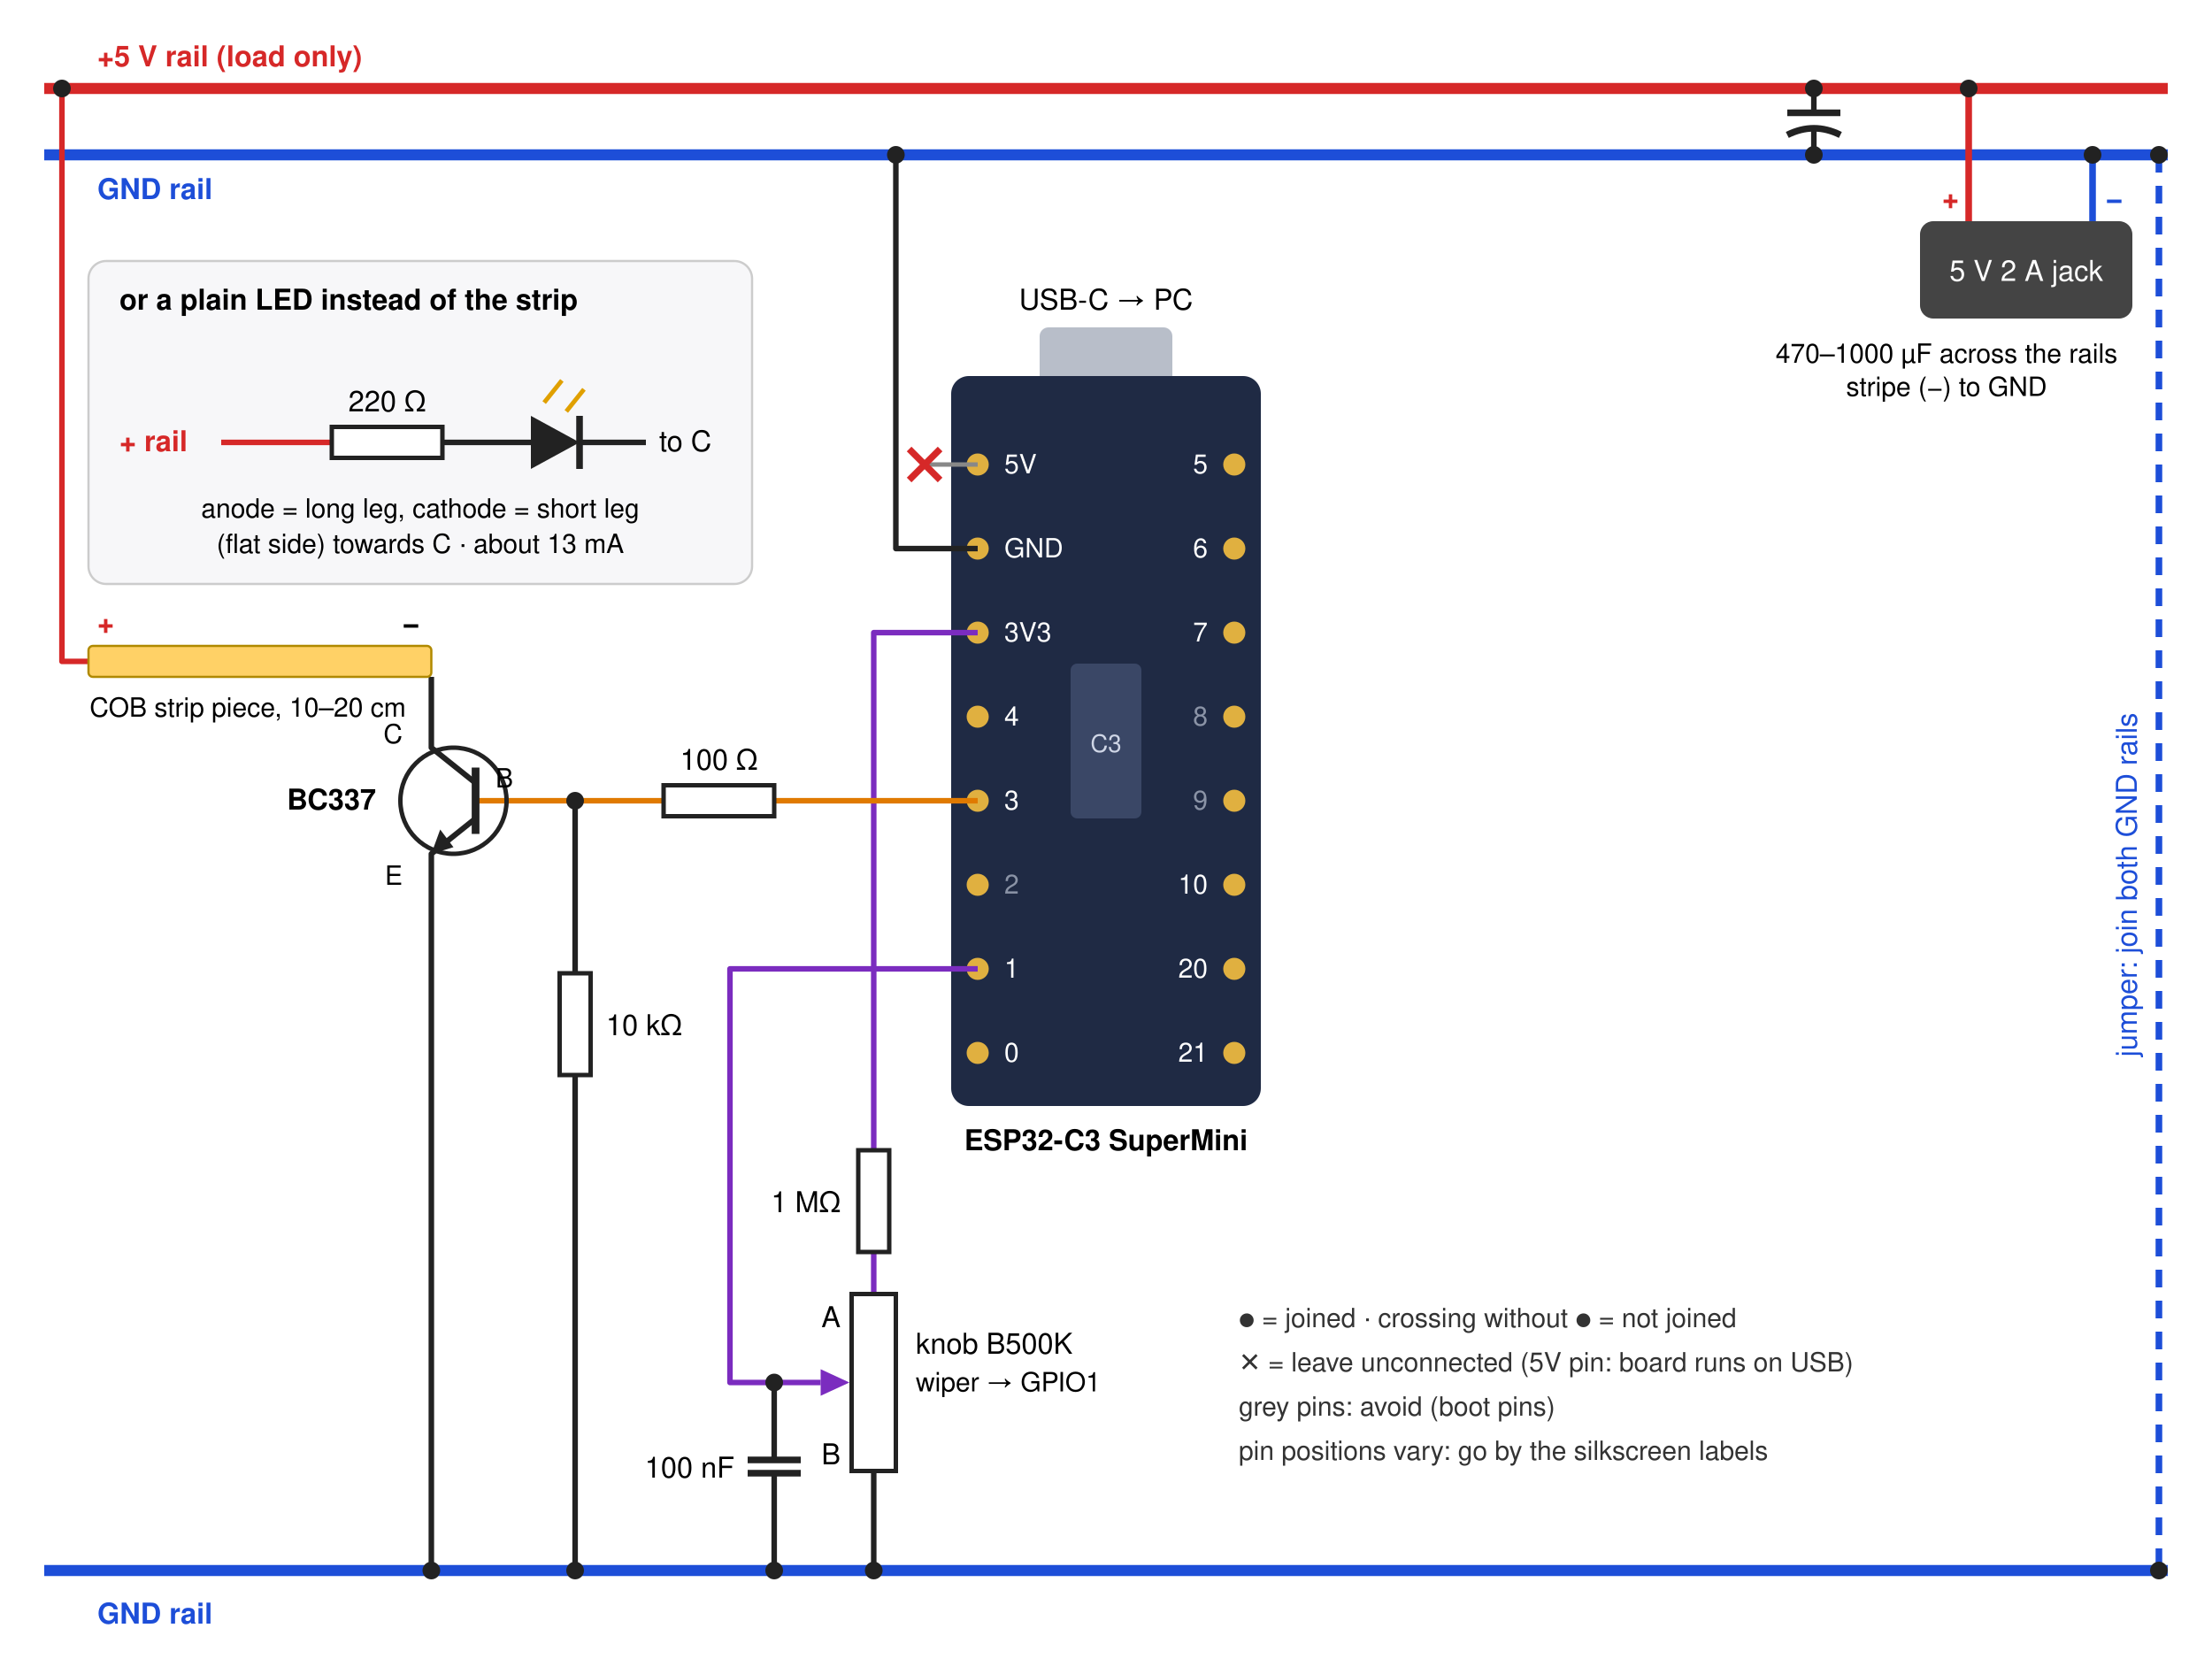
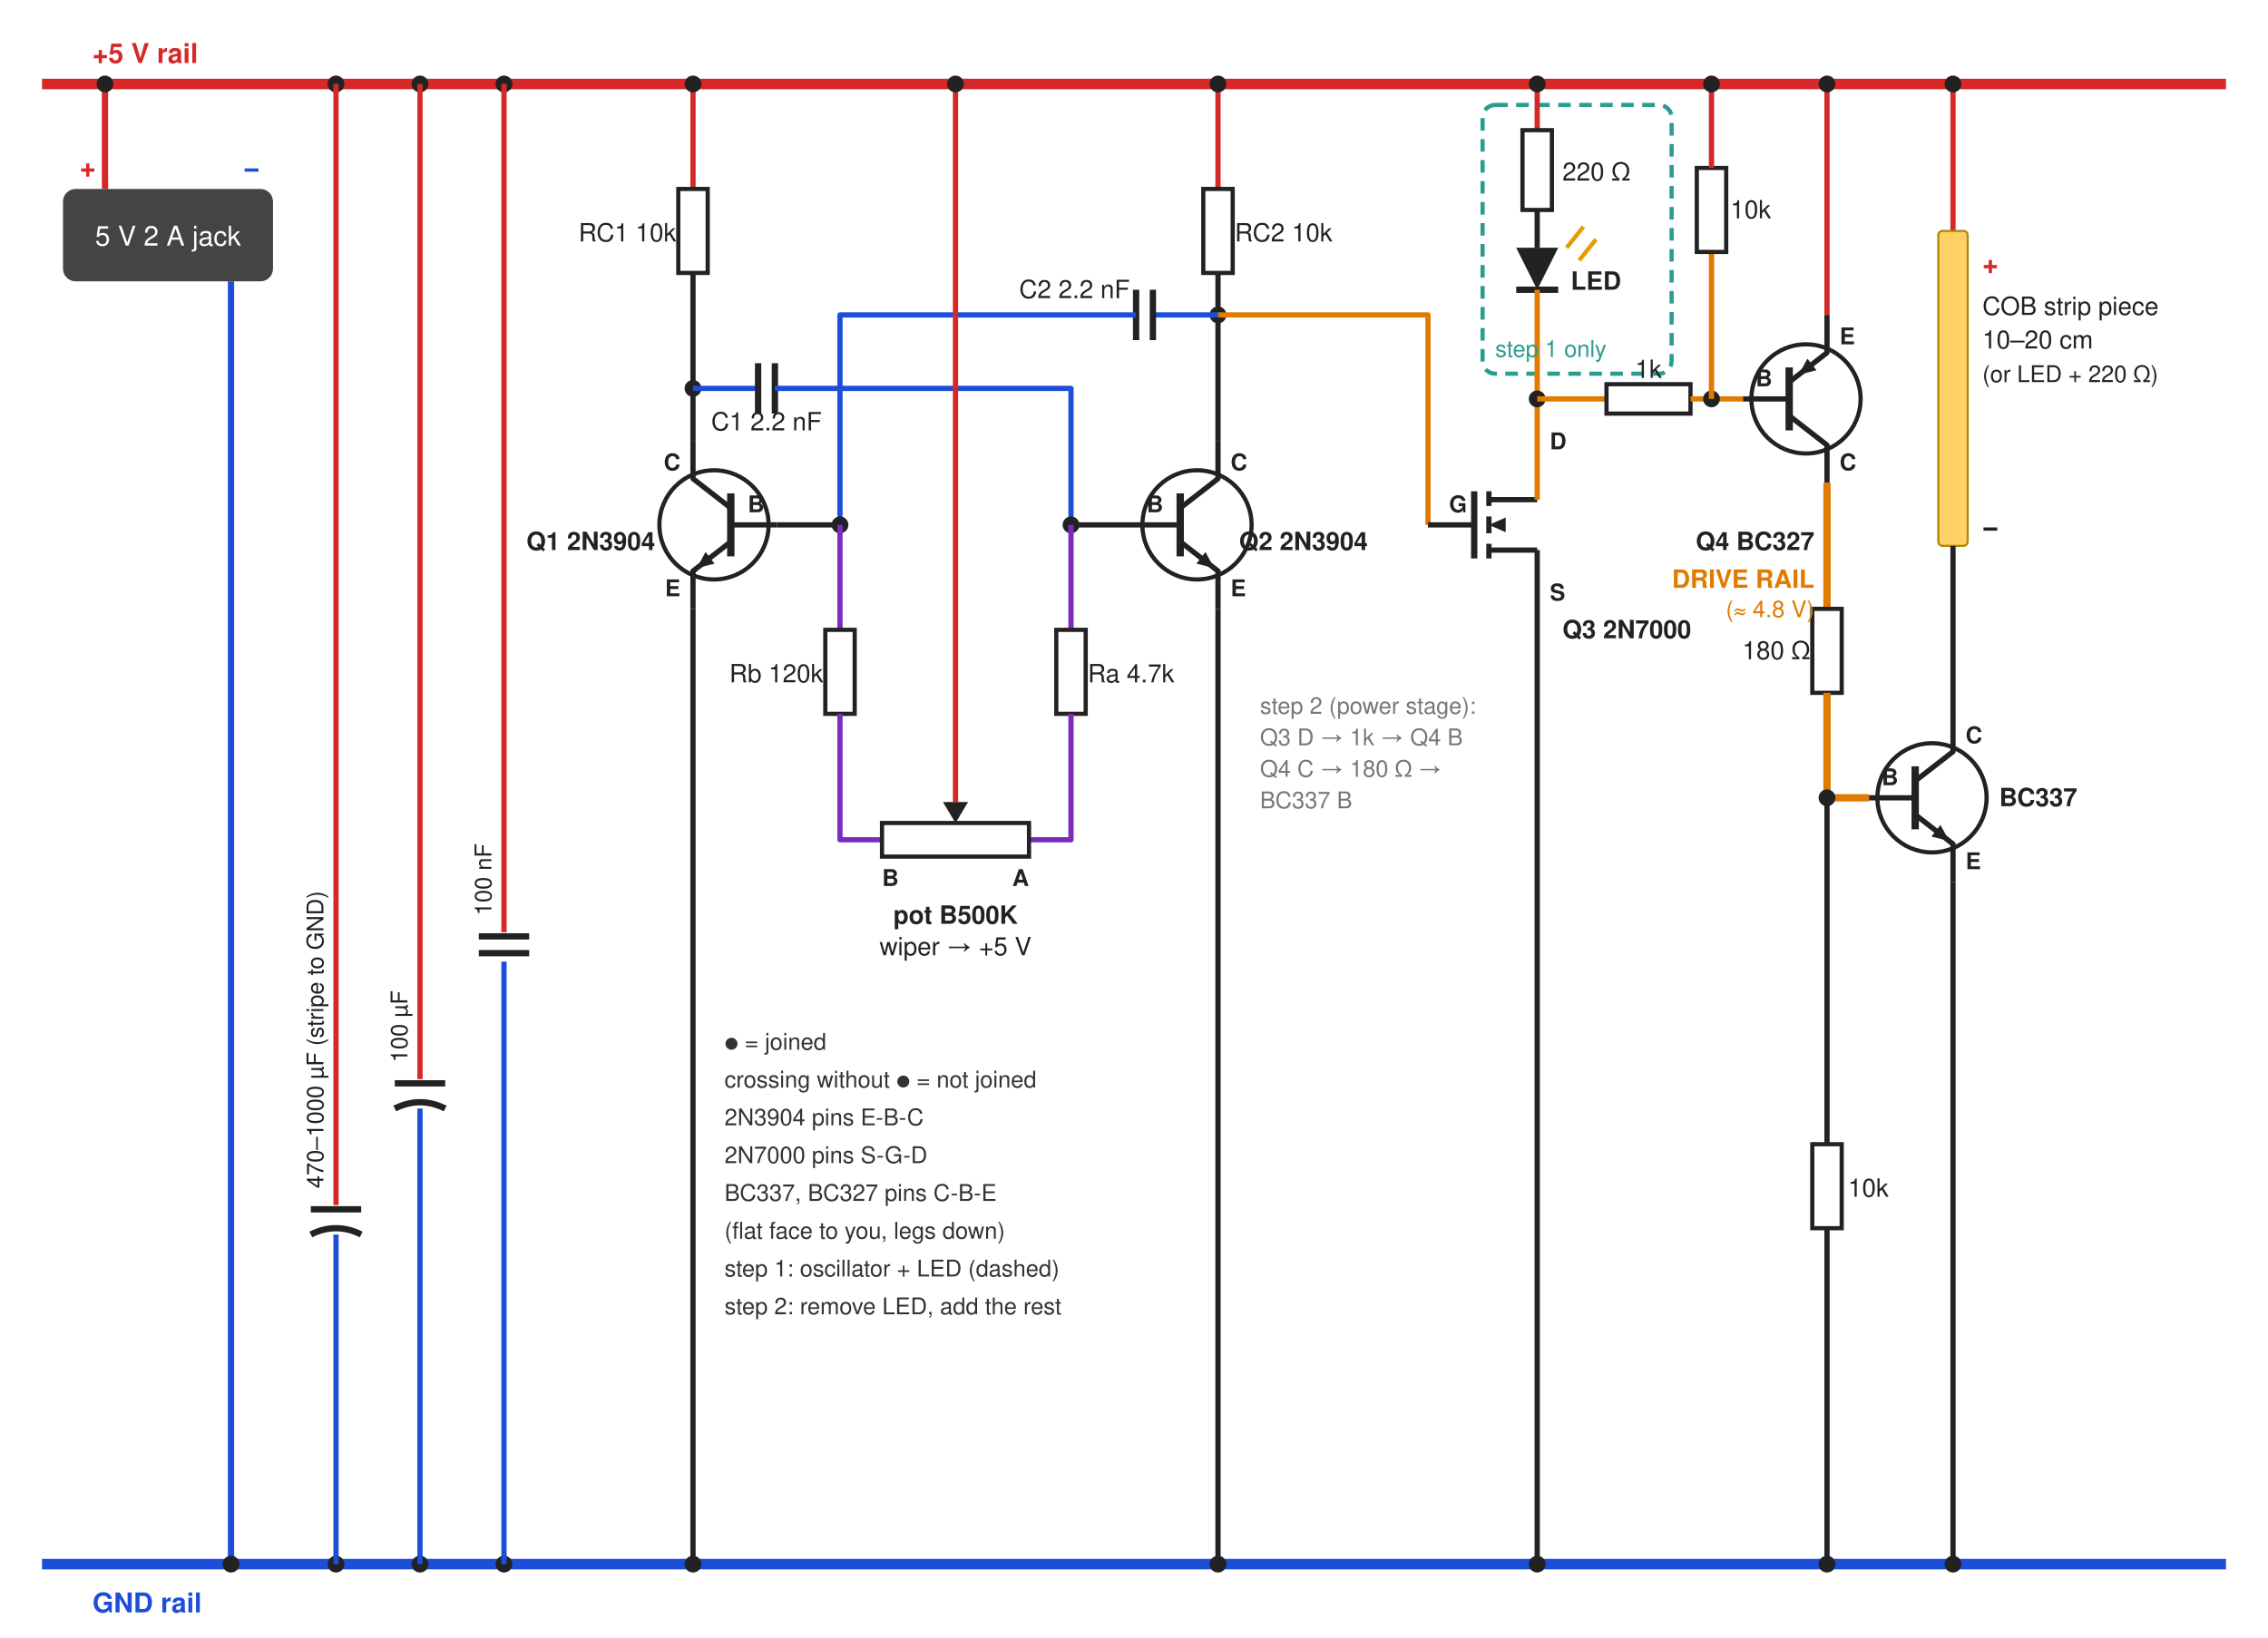
- <svg xmlns="http://www.w3.org/2000/svg" viewBox="0 0 1000 750" font-family="Segoe UI, Helvetica, Arial, sans-serif" font-size="13">
-   <rect width="1000" height="750" fill="#ffffff" />
-   <line x1="20" y1="40" x2="980" y2="40" stroke="#d62828" stroke-width="5" />
-   <line x1="20" y1="70" x2="980" y2="70" stroke="#1d4ed8" stroke-width="5" />
-   <line x1="20" y1="710" x2="980" y2="710" stroke="#1d4ed8" stroke-width="5" />
-   <path d="M976 70 V710" stroke="#1d4ed8" stroke-width="3" stroke-dasharray="8 6" fill="none" />
-   <text x="44" y="30" fill="#d62828" font-weight="bold">+5 V rail (load only)</text>
-   <text x="44" y="90" fill="#1d4ed8" font-weight="bold">GND rail</text>
-   <text x="44" y="734" fill="#1d4ed8" font-weight="bold">GND rail</text>
-   <text x="966" y="400" fill="#1d4ed8" text-anchor="middle" transform="rotate(-90 966 400)">jumper: join both GND rails</text>
-   <rect x="868" y="100" width="96" height="44" rx="6" fill="#444" />
-   <text x="916" y="127" fill="#fff" text-anchor="middle">5 V 2 A jack</text>
-   <line x1="890" y1="100" x2="890" y2="40" stroke="#d62828" stroke-width="3" />
-   <line x1="946" y1="100" x2="946" y2="70" stroke="#1d4ed8" stroke-width="3" />
-   <text x="878" y="94" fill="#d62828" font-weight="bold">+</text>
-   <text x="952" y="94" fill="#1d4ed8" font-weight="bold">−</text>
+ <svg xmlns="http://www.w3.org/2000/svg" viewBox="0 0 1080 780" font-family="Segoe UI, Helvetica, Arial, sans-serif" font-size="13">
+   <rect width="1080" height="780" fill="#ffffff" />
+   <defs>
+     <g id="gnd" stroke="#222" stroke-width="2.5">
+       <line x1="-10" y1="0" x2="10" y2="0" />
+       <line x1="-6" y1="4" x2="6" y2="4" />
+       <line x1="-2" y1="8" x2="2" y2="8" />
+     </g>
+   </defs>
+   <path d="M20 40 L1060 40" stroke="#d62828" stroke-width="5" fill="none" stroke-linejoin="round" />
+   <path d="M20 745 L1060 745" stroke="#1d4ed8" stroke-width="5" fill="none" stroke-linejoin="round" />
+   <text x="44" y="30" text-anchor="start" font-size="13" font-weight="bold" fill="#d62828">+5 V rail</text>
+   <text x="44" y="768" text-anchor="start" font-size="13" font-weight="bold" fill="#1d4ed8">GND rail</text>
+   <rect x="30" y="90" width="100" height="44" rx="6" fill="#444" />
+   <text x="80" y="117" text-anchor="middle" font-size="13" fill="#fff">5 V 2 A jack</text>
+   <path d="M50 90 L50 40" stroke="#d62828" stroke-width="3" fill="none" stroke-linejoin="round" />
+   <circle cx="50" cy="40" r="4" fill="#222" />
+   <path d="M110 134 L110 745" stroke="#1d4ed8" stroke-width="3" fill="none" stroke-linejoin="round" />
+   <circle cx="110" cy="745" r="4" fill="#222" />
+   <text x="38" y="84" text-anchor="start" font-size="13" font-weight="bold" fill="#d62828">+</text>
+   <text x="116" y="84" text-anchor="start" font-size="13" font-weight="bold" fill="#1d4ed8">−</text>
+   <circle cx="160" cy="40" r="4" fill="#222" />
+   <circle cx="160" cy="745" r="4" fill="#222" />
+   <path d="M160 40 L160 574" stroke="#d62828" stroke-width="2.5" fill="none" stroke-linejoin="round" />
+   <g stroke="#222" stroke-width="3" fill="none">
+     <line x1="148" y1="576" x2="172" y2="576" />
+     <path d="M148 588 Q160 582 172 588" />
+   </g>
+   <path d="M160 588 L160 745" stroke="#1d4ed8" stroke-width="2.5" fill="none" stroke-linejoin="round" />
+   <text x="154" y="566" text-anchor="start" font-size="11" fill="#222" transform="rotate(-90 154 566)">470–1000 µF (stripe to GND)</text>
+   <circle cx="200" cy="40" r="4" fill="#222" />
+   <circle cx="200" cy="745" r="4" fill="#222" />
+   <path d="M200 40 L200 514" stroke="#d62828" stroke-width="2.5" fill="none" stroke-linejoin="round" />
+   <g stroke="#222" stroke-width="3" fill="none">
+     <line x1="188" y1="516" x2="212" y2="516" />
+     <path d="M188 528 Q200 522 212 528" />
+   </g>
+   <path d="M200 528 L200 745" stroke="#1d4ed8" stroke-width="2.5" fill="none" stroke-linejoin="round" />
+   <text x="194" y="506" text-anchor="start" font-size="11" fill="#222" transform="rotate(-90 194 506)">100 µF</text>
+   <circle cx="240" cy="40" r="4" fill="#222" />
+   <circle cx="240" cy="745" r="4" fill="#222" />
+   <path d="M240 40 L240 444" stroke="#d62828" stroke-width="2.5" fill="none" stroke-linejoin="round" />
+   <g stroke="#222" stroke-width="3">
+     <line x1="228" y1="446" x2="252" y2="446" />
+     <line x1="228" y1="454" x2="252" y2="454" />
+   </g>
+   <path d="M240 458 L240 745" stroke="#1d4ed8" stroke-width="2.5" fill="none" stroke-linejoin="round" />
+   <text x="234" y="436" text-anchor="start" font-size="11" fill="#222" transform="rotate(-90 234 436)">100 nF</text>
+   <circle cx="340" cy="250" r="26" fill="none" stroke="#222" stroke-width="2" />
+   <g stroke="#222" stroke-width="2.5" fill="none" stroke-linejoin="round">
+     <line x1="370" y1="250" x2="348" y2="250" />
+     <path d="M348 242 L330 228 L330 210" />
+     <path d="M348 258 L330 272 L330 290" />
+   </g>
+   <line x1="348" y1="235" x2="348" y2="265" stroke="#222" stroke-width="3.5" />
+   <polygon points="331.8,270.6 335.966,262.926 340.264,268.451" fill="#222" />
+   <text x="324" y="224" text-anchor="end" font-size="11" font-weight="bold" fill="#222">C</text>
+   <text x="324" y="284" text-anchor="end" font-size="11" font-weight="bold" fill="#222">E</text>
+   <text x="364" y="244" text-anchor="end" font-size="11" font-weight="bold" fill="#222">B</text>
+   <circle cx="570" cy="250" r="26" fill="none" stroke="#222" stroke-width="2" />
+   <g stroke="#222" stroke-width="2.5" fill="none" stroke-linejoin="round">
+     <line x1="540" y1="250" x2="562" y2="250" />
+     <path d="M562 242 L580 228 L580 210" />
+     <path d="M562 258 L580 272 L580 290" />
+   </g>
+   <line x1="562" y1="235" x2="562" y2="265" stroke="#222" stroke-width="3.5" />
+   <polygon points="578.2,270.6 569.736,268.451 574.034,262.926" fill="#222" />
+   <text x="586" y="224" text-anchor="start" font-size="11" font-weight="bold" fill="#222">C</text>
+   <text x="586" y="284" text-anchor="start" font-size="11" font-weight="bold" fill="#222">E</text>
+   <text x="546" y="244" text-anchor="start" font-size="11" font-weight="bold" fill="#222">B</text>
+   <text x="312" y="262" text-anchor="end" font-size="12" font-weight="bold" fill="#222">Q1 2N3904</text>
+   <text x="590" y="262" text-anchor="start" font-size="12" font-weight="bold" fill="#222">Q2 2N3904</text>
+   <path d="M330 40 L330 90" stroke="#d62828" stroke-width="2.5" fill="none" stroke-linejoin="round" />
+   <rect x="323" y="90" width="14" height="40" fill="#fff" stroke="#222" stroke-width="2" />
+   <path d="M330 130 L330 210" stroke="#222" stroke-width="2.5" fill="none" stroke-linejoin="round" />
+   <circle cx="330" cy="40" r="4" fill="#222" />
+   <text x="322" y="115" text-anchor="end" font-size="12" fill="#222">RC1 10k</text>
+   <path d="M580 40 L580 90" stroke="#d62828" stroke-width="2.5" fill="none" stroke-linejoin="round" />
+   <rect x="573" y="90" width="14" height="40" fill="#fff" stroke="#222" stroke-width="2" />
+   <path d="M580 130 L580 210" stroke="#222" stroke-width="2.5" fill="none" stroke-linejoin="round" />
+   <circle cx="580" cy="40" r="4" fill="#222" />
+   <text x="588" y="115" text-anchor="start" font-size="12" fill="#222">RC2 10k</text>
+   <circle cx="330" cy="185" r="4" fill="#222" />
+   <circle cx="580" cy="150" r="4" fill="#222" />
+   <path d="M330 185 L361 185" stroke="#1d4ed8" stroke-width="2.5" fill="none" stroke-linejoin="round" />
+   <g stroke="#222" stroke-width="3">
+     <line x1="361" y1="173" x2="361" y2="197" />
+     <line x1="369" y1="173" x2="369" y2="197" />
+   </g>
+   <path d="M369 185 L510 185 L510 250" stroke="#1d4ed8" stroke-width="2.5" fill="none" stroke-linejoin="round" />
+   <text x="365" y="205" text-anchor="middle" font-size="12" fill="#222">C1 2.2 nF</text>
+   <path d="M580 150 L549 150" stroke="#1d4ed8" stroke-width="2.5" fill="none" stroke-linejoin="round" />
+   <g stroke="#222" stroke-width="3">
+     <line x1="541" y1="138" x2="541" y2="162" />
+     <line x1="549" y1="138" x2="549" y2="162" />
+   </g>
+   <path d="M541 150 L400 150 L400 250" stroke="#1d4ed8" stroke-width="2.5" fill="none" stroke-linejoin="round" />
+   <text x="538" y="142" text-anchor="end" font-size="12" fill="#222">C2 2.2 nF</text>
+   <path d="M370 250 L400 250" stroke="#222" stroke-width="2.5" fill="none" stroke-linejoin="round" />
+   <path d="M510 250 L540 250" stroke="#222" stroke-width="2.5" fill="none" stroke-linejoin="round" />
+   <circle cx="400" cy="250" r="4" fill="#222" />
+   <circle cx="510" cy="250" r="4" fill="#222" />
+   <path d="M330 290 L330 745" stroke="#222" stroke-width="2.5" fill="none" stroke-linejoin="round" />
+   <circle cx="330" cy="745" r="4" fill="#222" />
+   <path d="M580 290 L580 745" stroke="#222" stroke-width="2.5" fill="none" stroke-linejoin="round" />
+   <circle cx="580" cy="745" r="4" fill="#222" />
+   <path d="M400 250 L400 300" stroke="#7b2cbf" stroke-width="2.5" fill="none" stroke-linejoin="round" />
+   <rect x="393" y="300" width="14" height="40" fill="#fff" stroke="#222" stroke-width="2" />
+   <path d="M400 340 L400 400 L420 400" stroke="#7b2cbf" stroke-width="2.5" fill="none" stroke-linejoin="round" />
+   <text x="392" y="325" text-anchor="end" font-size="12" fill="#222">Rb 120k</text>
+   <path d="M510 250 L510 300" stroke="#7b2cbf" stroke-width="2.5" fill="none" stroke-linejoin="round" />
+   <rect x="503" y="300" width="14" height="40" fill="#fff" stroke="#222" stroke-width="2" />
+   <path d="M510 340 L510 400 L490 400" stroke="#7b2cbf" stroke-width="2.5" fill="none" stroke-linejoin="round" />
+   <text x="518" y="325" text-anchor="start" font-size="12" fill="#222">Ra 4.7k</text>
+   <rect x="420" y="392" width="70" height="16" fill="#fff" stroke="#222" stroke-width="2" />
+   <polygon points="455,392 449,382 461,382" fill="#222" />
+   <path d="M455 382 L455 40" stroke="#d62828" stroke-width="2.5" fill="none" stroke-linejoin="round" />
+   <circle cx="455" cy="40" r="4" fill="#222" />
+   <text x="424" y="422" text-anchor="middle" font-size="11" font-weight="bold" fill="#222">B</text>
+   <text x="486" y="422" text-anchor="middle" font-size="11" font-weight="bold" fill="#222">A</text>
+   <text x="455" y="440" text-anchor="middle" font-size="12" font-weight="bold" fill="#222">pot B500K</text>
+   <text x="455" y="455" text-anchor="middle" font-size="12" fill="#222">wiper → +5 V</text>
+   <path d="M580 150 L680 150 L680 250" stroke="#e07a00" stroke-width="2.5" fill="none" stroke-linejoin="round" />
  <g stroke="#222" stroke-width="2.5" fill="none">
-     <line x1="820" y1="40" x2="820" y2="51" />
-     <line x1="808" y1="51" x2="832" y2="51" stroke-width="3" />
-     <path d="M808 61 Q820 55 832 61" stroke-width="3" />
-     <line x1="820" y1="58" x2="820" y2="70" />
-   </g>
-   <text x="880" y="164" text-anchor="middle" font-size="12">470–1000 µF across the rails</text>
-   <text x="880" y="179" text-anchor="middle" font-size="12">stripe (−) to GND</text>
-   <rect x="470" y="148" width="60" height="28" rx="4" fill="#b8bec9" />
-   <text x="500" y="140" text-anchor="middle">USB-C → PC</text>
-   <rect x="430" y="170" width="140" height="330" rx="8" fill="#1f2a44" />
-   <rect x="484" y="300" width="32" height="70" rx="3" fill="#3a4766" />
-   <text x="500" y="340" fill="#cfd6e6" font-size="11" text-anchor="middle">C3</text>
-   <text x="500" y="520" text-anchor="middle" font-weight="bold">ESP32-C3 SuperMini</text>
-   <g fill="#e0b040">
-     <circle cx="442" cy="210" r="5" />
-     <circle cx="442" cy="248" r="5" />
-     <circle cx="442" cy="286" r="5" />
-     <circle cx="442" cy="324" r="5" />
-     <circle cx="442" cy="362" r="5" />
-     <circle cx="442" cy="400" r="5" />
-     <circle cx="442" cy="438" r="5" />
-     <circle cx="442" cy="476" r="5" />
-     <circle cx="558" cy="210" r="5" />
-     <circle cx="558" cy="248" r="5" />
-     <circle cx="558" cy="286" r="5" />
-     <circle cx="558" cy="324" r="5" />
-     <circle cx="558" cy="362" r="5" />
-     <circle cx="558" cy="400" r="5" />
-     <circle cx="558" cy="438" r="5" />
-     <circle cx="558" cy="476" r="5" />
-   </g>
-   <g fill="#ffffff" font-size="12">
-     <text x="454" y="214">5V</text>
-     <text x="454" y="252">GND</text>
-     <text x="454" y="290">3V3</text>
-     <text x="454" y="328">4</text>
-     <text x="454" y="366">3</text>
-     <text x="454" y="404" fill="#8a93a6">2</text>
-     <text x="454" y="442">1</text>
-     <text x="454" y="480">0</text>
-   </g>
-   <g fill="#ffffff" font-size="12" text-anchor="end">
-     <text x="546" y="214">5</text>
-     <text x="546" y="252">6</text>
-     <text x="546" y="290">7</text>
-     <text x="546" y="328" fill="#8a93a6">8</text>
-     <text x="546" y="366" fill="#8a93a6">9</text>
-     <text x="546" y="404">10</text>
-     <text x="546" y="442">20</text>
-     <text x="546" y="480">21</text>
-   </g>
-   <line x1="442" y1="210" x2="418" y2="210" stroke="#888" stroke-width="2" />
-   <g stroke="#d62828" stroke-width="3">
-     <line x1="411" y1="203" x2="425" y2="217" />
-     <line x1="411" y1="217" x2="425" y2="203" />
-   </g>
-   <g fill="none" stroke-width="2.5" stroke-linejoin="round">
-     <path d="M442 248 H405 V70" stroke="#222" />
-     <path d="M442 286 H395 V520" stroke="#7b2cbf" />
-     <path d="M395 566 V585" stroke="#7b2cbf" />
-     <path d="M395 665 V710" stroke="#222" />
-     <path d="M442 438 H330 V625 H371" stroke="#7b2cbf" />
-     <path d="M350 625 V660 M350 666 V710" stroke="#222" />
-     <path d="M442 362 H350 M300 362 H215" stroke="#e07a00" />
-     <path d="M260 362 V440 M260 486 V710" stroke="#222" />
-     <path d="M215 354 L195 338 V306" stroke="#222" />
-     <path d="M215 370 L195 386 V710" stroke="#222" />
-     <path d="M40 299 H28 V40" stroke="#d62828" />
-   </g>
-   <rect x="388" y="520" width="14" height="46" fill="#fff" stroke="#222" stroke-width="2" />
-   <text x="380" y="548" text-anchor="end">1 MΩ</text>
-   <rect x="385" y="585" width="20" height="80" fill="#fff" stroke="#222" stroke-width="2" />
-   <polygon points="371,619 384,625 371,631" fill="#7b2cbf" />
-   <text x="380" y="600" text-anchor="end">A</text>
-   <text x="380" y="662" text-anchor="end">B</text>
-   <text x="414" y="612">knob B500K</text>
-   <text x="414" y="629" font-size="12">wiper → GPIO1</text>
-   <g stroke="#222" stroke-width="3">
-     <line x1="338" y1="660" x2="362" y2="660" />
-     <line x1="338" y1="666" x2="362" y2="666" />
-   </g>
-   <text x="332" y="668" text-anchor="end">100 nF</text>
-   <rect x="300" y="355" width="50" height="14" fill="#fff" stroke="#222" stroke-width="2" />
-   <text x="325" y="348" text-anchor="middle">100 Ω</text>
-   <circle cx="205" cy="362" r="24" fill="none" stroke="#222" stroke-width="2" />
-   <line x1="215" y1="347" x2="215" y2="377" stroke="#222" stroke-width="3.5" />
-   <polygon points="195,386 199,375 205,383" fill="#222" />
-   <text x="182" y="336" text-anchor="end" font-size="12">C</text>
-   <text x="224" y="356" font-size="12">B</text>
-   <text x="182" y="400" text-anchor="end" font-size="12">E</text>
-   <text x="170" y="366" text-anchor="end" font-weight="bold">BC337</text>
-   <rect x="253" y="440" width="14" height="46" fill="#fff" stroke="#222" stroke-width="2" />
-   <text x="274" y="468">10 kΩ</text>
-   <rect x="40" y="292" width="155" height="14" rx="2" fill="#ffd166" stroke="#b08900" />
-   <text x="44" y="286" fill="#d62828" font-weight="bold">+</text>
-   <text x="182" y="286" font-weight="bold">−</text>
-   <text x="112" y="324" text-anchor="middle" font-size="12">COB strip piece, 10–20 cm</text>
-   <rect x="40" y="118" width="300" height="146" rx="8" fill="#f7f7f9" stroke="#ccc" />
-   <text x="54" y="140" font-weight="bold">or a plain LED instead of the strip</text>
-   <text x="54" y="204" fill="#d62828" font-weight="bold">+ rail</text>
-   <g fill="none" stroke-width="2.5">
-     <path d="M100 200 H150" stroke="#d62828" />
-     <path d="M200 200 H240 M262 200 H292" stroke="#222" />
-     <line x1="262" y1="188" x2="262" y2="212" stroke="#222" stroke-width="3" />
-     <path d="M246 182 L254 172 M256 186 L264 176" stroke="#e0a000" stroke-width="2" />
-   </g>
-   <rect x="150" y="193" width="50" height="14" fill="#fff" stroke="#222" stroke-width="2" />
-   <text x="175" y="186" text-anchor="middle">220 Ω</text>
-   <polygon points="240,188 240,212 262,200" fill="#222" />
-   <text x="298" y="204">to C</text>
-   <text x="190" y="234" text-anchor="middle" font-size="12">anode = long leg, cathode = short leg</text>
-   <text x="190" y="250" text-anchor="middle" font-size="12">(flat side) towards C · about 13 mA</text>
-   <g fill="#222">
-     <circle cx="405" cy="70" r="4" />
-     <circle cx="28" cy="40" r="4" />
-     <circle cx="890" cy="40" r="4" />
-     <circle cx="946" cy="70" r="4" />
-     <circle cx="820" cy="40" r="4" />
-     <circle cx="820" cy="70" r="4" />
-     <circle cx="260" cy="362" r="4" />
-     <circle cx="350" cy="625" r="4" />
-     <circle cx="395" cy="710" r="4" />
-     <circle cx="350" cy="710" r="4" />
-     <circle cx="260" cy="710" r="4" />
-     <circle cx="195" cy="710" r="4" />
-     <circle cx="976" cy="70" r="4" />
-     <circle cx="976" cy="710" r="4" />
-   </g>
-   <g font-size="12" fill="#333">
-     <text x="560" y="600">● = joined · crossing without ● = not joined</text>
-     <text x="560" y="620">✕ = leave unconnected (5V pin: board runs on USB)</text>
-     <text x="560" y="640">grey pins: avoid (boot pins)</text>
-     <text x="560" y="660">pin positions vary: go by the silkscreen labels</text>
-   </g>
+     <line x1="702" y1="234" x2="702" y2="266" stroke-width="3" />
+     <line x1="709" y1="234" x2="709" y2="241" />
+     <line x1="709" y1="246" x2="709" y2="254" />
+     <line x1="709" y1="259" x2="709" y2="266" />
+   </g>
+   <polygon points="709,250 717,246.5 717,253.5" fill="#222" />
+   <path d="M680 250 L702 250" stroke="#222" stroke-width="2.5" fill="none" stroke-linejoin="round" />
+   <path d="M709 238 L732 238" stroke="#222" stroke-width="2.5" fill="none" stroke-linejoin="round" />
+   <path d="M709 262 L732 262" stroke="#222" stroke-width="2.5" fill="none" stroke-linejoin="round" />
+   <text x="690" y="244" text-anchor="start" font-size="11" font-weight="bold" fill="#222">G</text>
+   <text x="738" y="214" text-anchor="start" font-size="11" font-weight="bold" fill="#222">D</text>
+   <text x="738" y="286" text-anchor="start" font-size="11" font-weight="bold" fill="#222">S</text>
+   <text x="744" y="304" text-anchor="start" font-size="12" font-weight="bold" fill="#222">Q3 2N7000</text>
+   <path d="M732 262 L732 745" stroke="#222" stroke-width="2.5" fill="none" stroke-linejoin="round" />
+   <circle cx="732" cy="745" r="4" fill="#222" />
+   <path d="M732 238 L732 190" stroke="#e07a00" stroke-width="2.5" fill="none" stroke-linejoin="round" />
+   <rect x="706" y="50" width="90" height="128" rx="6" fill="none" stroke="#2a9d8f" stroke-width="2" stroke-dasharray="6 4" />
+   <path d="M732 40 L732 62" stroke="#d62828" stroke-width="2.5" fill="none" stroke-linejoin="round" />
+   <circle cx="732" cy="40" r="4" fill="#222" />
+   <rect x="725" y="62" width="14" height="38" fill="#fff" stroke="#222" stroke-width="2" />
+   <path d="M732 100 L732 118" stroke="#222" stroke-width="2.5" fill="none" stroke-linejoin="round" />
+   <polygon points="722,118 742,118 732,138" fill="#222" />
+   <line x1="722" y1="138" x2="742" y2="138" stroke="#222" stroke-width="3" />
+   <path d="M746 118 L754 108 M752 124 L760 114" stroke="#e0a000" stroke-width="2" />
+   <path d="M732 138 L732 190" stroke="#e07a00" stroke-width="2.5" fill="none" stroke-linejoin="round" />
+   <text x="744" y="86" text-anchor="start" font-size="12" fill="#222">220 Ω</text>
+   <text x="748" y="138" text-anchor="start" font-size="12" font-weight="bold" fill="#222">LED</text>
+   <text x="712" y="170" text-anchor="start" font-size="11" fill="#2a9d8f">step 1 only</text>
+   <circle cx="732" cy="190" r="4" fill="#222" />
+   <path d="M732 190 L765 190" stroke="#e07a00" stroke-width="2.5" fill="none" stroke-linejoin="round" />
+   <rect x="765" y="183" width="40" height="14" fill="#fff" stroke="#222" stroke-width="2" />
+   <text x="785" y="180" text-anchor="middle" font-size="12" fill="#222">1k</text>
+   <path d="M805 190 L830 190" stroke="#e07a00" stroke-width="2.5" fill="none" stroke-linejoin="round" />
+   <circle cx="815" cy="190" r="4" fill="#222" />
+   <path d="M815 190 L815 120" stroke="#e07a00" stroke-width="2.5" fill="none" stroke-linejoin="round" />
+   <rect x="808" y="80" width="14" height="40" fill="#fff" stroke="#222" stroke-width="2" />
+   <path d="M815 80 L815 40" stroke="#d62828" stroke-width="2.5" fill="none" stroke-linejoin="round" />
+   <circle cx="815" cy="40" r="4" fill="#222" />
+   <text x="824" y="104" text-anchor="start" font-size="12" fill="#222">10k</text>
+   <circle cx="860" cy="190" r="26" fill="none" stroke="#222" stroke-width="2" />
+   <g stroke="#222" stroke-width="2.5" fill="none" stroke-linejoin="round">
+     <line x1="830" y1="190" x2="852" y2="190" />
+     <path d="M852 182 L870 168 L870 150" />
+     <path d="M852 198 L870 212 L870 230" />
+   </g>
+   <line x1="852" y1="175" x2="852" y2="205" stroke="#222" stroke-width="3.5" />
+   <polygon points="856.5,178.5 860.666,170.826 864.964,176.351" fill="#222" />
+   <text x="876" y="164" text-anchor="start" font-size="11" font-weight="bold" fill="#222">E</text>
+   <text x="876" y="224" text-anchor="start" font-size="11" font-weight="bold" fill="#222">C</text>
+   <text x="836" y="184" text-anchor="start" font-size="11" font-weight="bold" fill="#222">B</text>
+   <text x="864" y="262" text-anchor="end" font-size="12" font-weight="bold" fill="#222">Q4 BC327</text>
+   <path d="M870 150 L870 40" stroke="#d62828" stroke-width="2.5" fill="none" stroke-linejoin="round" />
+   <circle cx="870" cy="40" r="4" fill="#222" />
+   <path d="M870 230 L870 290" stroke="#e07a00" stroke-width="3.5" fill="none" stroke-linejoin="round" />
+   <rect x="863" y="290" width="14" height="40" fill="#fff" stroke="#222" stroke-width="2" />
+   <path d="M870 330 L870 380 L890 380" stroke="#e07a00" stroke-width="3.5" fill="none" stroke-linejoin="round" />
+   <text x="864" y="280" text-anchor="end" font-size="12" font-weight="bold" fill="#e07a00">DRIVE RAIL</text>
+   <text x="864" y="294" text-anchor="end" font-size="11" fill="#e07a00">(≈ 4.8 V)</text>
+   <text x="862" y="314" text-anchor="end" font-size="12" fill="#222">180 Ω</text>
+   <circle cx="870" cy="380" r="4" fill="#222" />
+   <path d="M870 380 L870 545" stroke="#222" stroke-width="2.5" fill="none" stroke-linejoin="round" />
+   <rect x="863" y="545" width="14" height="40" fill="#fff" stroke="#222" stroke-width="2" />
+   <path d="M870 585 L870 745" stroke="#222" stroke-width="2.5" fill="none" stroke-linejoin="round" />
+   <circle cx="870" cy="745" r="4" fill="#222" />
+   <text x="880" y="570" text-anchor="start" font-size="12" fill="#222">10k</text>
+   <circle cx="920" cy="380" r="26" fill="none" stroke="#222" stroke-width="2" />
+   <g stroke="#222" stroke-width="2.5" fill="none" stroke-linejoin="round">
+     <line x1="890" y1="380" x2="912" y2="380" />
+     <path d="M912 372 L930 358 L930 340" />
+     <path d="M912 388 L930 402 L930 420" />
+   </g>
+   <line x1="912" y1="365" x2="912" y2="395" stroke="#222" stroke-width="3.5" />
+   <polygon points="928.2,400.6 919.736,398.451 924.034,392.926" fill="#222" />
+   <text x="936" y="354" text-anchor="start" font-size="11" font-weight="bold" fill="#222">C</text>
+   <text x="936" y="414" text-anchor="start" font-size="11" font-weight="bold" fill="#222">E</text>
+   <text x="896" y="374" text-anchor="start" font-size="11" font-weight="bold" fill="#222">B</text>
+   <text x="952" y="384" text-anchor="start" font-size="12" font-weight="bold" fill="#222">BC337</text>
+   <path d="M930 40 L930 110" stroke="#d62828" stroke-width="2.5" fill="none" stroke-linejoin="round" />
+   <circle cx="930" cy="40" r="4" fill="#222" />
+   <rect x="923" y="110" width="14" height="150" rx="2" fill="#ffd166" stroke="#b08900" />
+   <path d="M930 260 L930 340" stroke="#222" stroke-width="2.5" fill="none" stroke-linejoin="round" />
+   <text x="944" y="150" text-anchor="start" font-size="12" fill="#222">COB strip piece</text>
+   <text x="944" y="166" text-anchor="start" font-size="12" fill="#222">10–20 cm</text>
+   <text x="944" y="182" text-anchor="start" font-size="11" fill="#222">(or LED + 220 Ω)</text>
+   <text x="944" y="130" text-anchor="start" font-size="13" font-weight="bold" fill="#d62828">+</text>
+   <text x="944" y="255" text-anchor="start" font-size="13" font-weight="bold" fill="#222">−</text>
+   <path d="M930 420 L930 745" stroke="#222" stroke-width="2.5" fill="none" stroke-linejoin="round" />
+   <circle cx="930" cy="745" r="4" fill="#222" />
+   <text x="600" y="340" text-anchor="start" font-size="11" fill="#777">step 2 (power stage):</text>
+   <text x="600" y="355" text-anchor="start" font-size="11" fill="#777">Q3 D → 1k → Q4 B</text>
+   <text x="600" y="370" text-anchor="start" font-size="11" fill="#777">Q4 C → 180 Ω →</text>
+   <text x="600" y="385" text-anchor="start" font-size="11" fill="#777">BC337 B</text>
+   <text x="345" y="500" text-anchor="start" font-size="11" fill="#333">● = joined</text>
+   <text x="345" y="518" text-anchor="start" font-size="11" fill="#333">crossing without ● = not joined</text>
+   <text x="345" y="536" text-anchor="start" font-size="11" fill="#333">2N3904 pins E-B-C</text>
+   <text x="345" y="554" text-anchor="start" font-size="11" fill="#333">2N7000 pins S-G-D</text>
+   <text x="345" y="572" text-anchor="start" font-size="11" fill="#333">BC337, BC327 pins C-B-E</text>
+   <text x="345" y="590" text-anchor="start" font-size="11" fill="#333">(flat face to you, legs down)</text>
+   <text x="345" y="608" text-anchor="start" font-size="11" fill="#333">step 1: oscillator + LED (dashed)</text>
+   <text x="345" y="626" text-anchor="start" font-size="11" fill="#333">step 2: remove LED, add the rest</text>
</svg>
